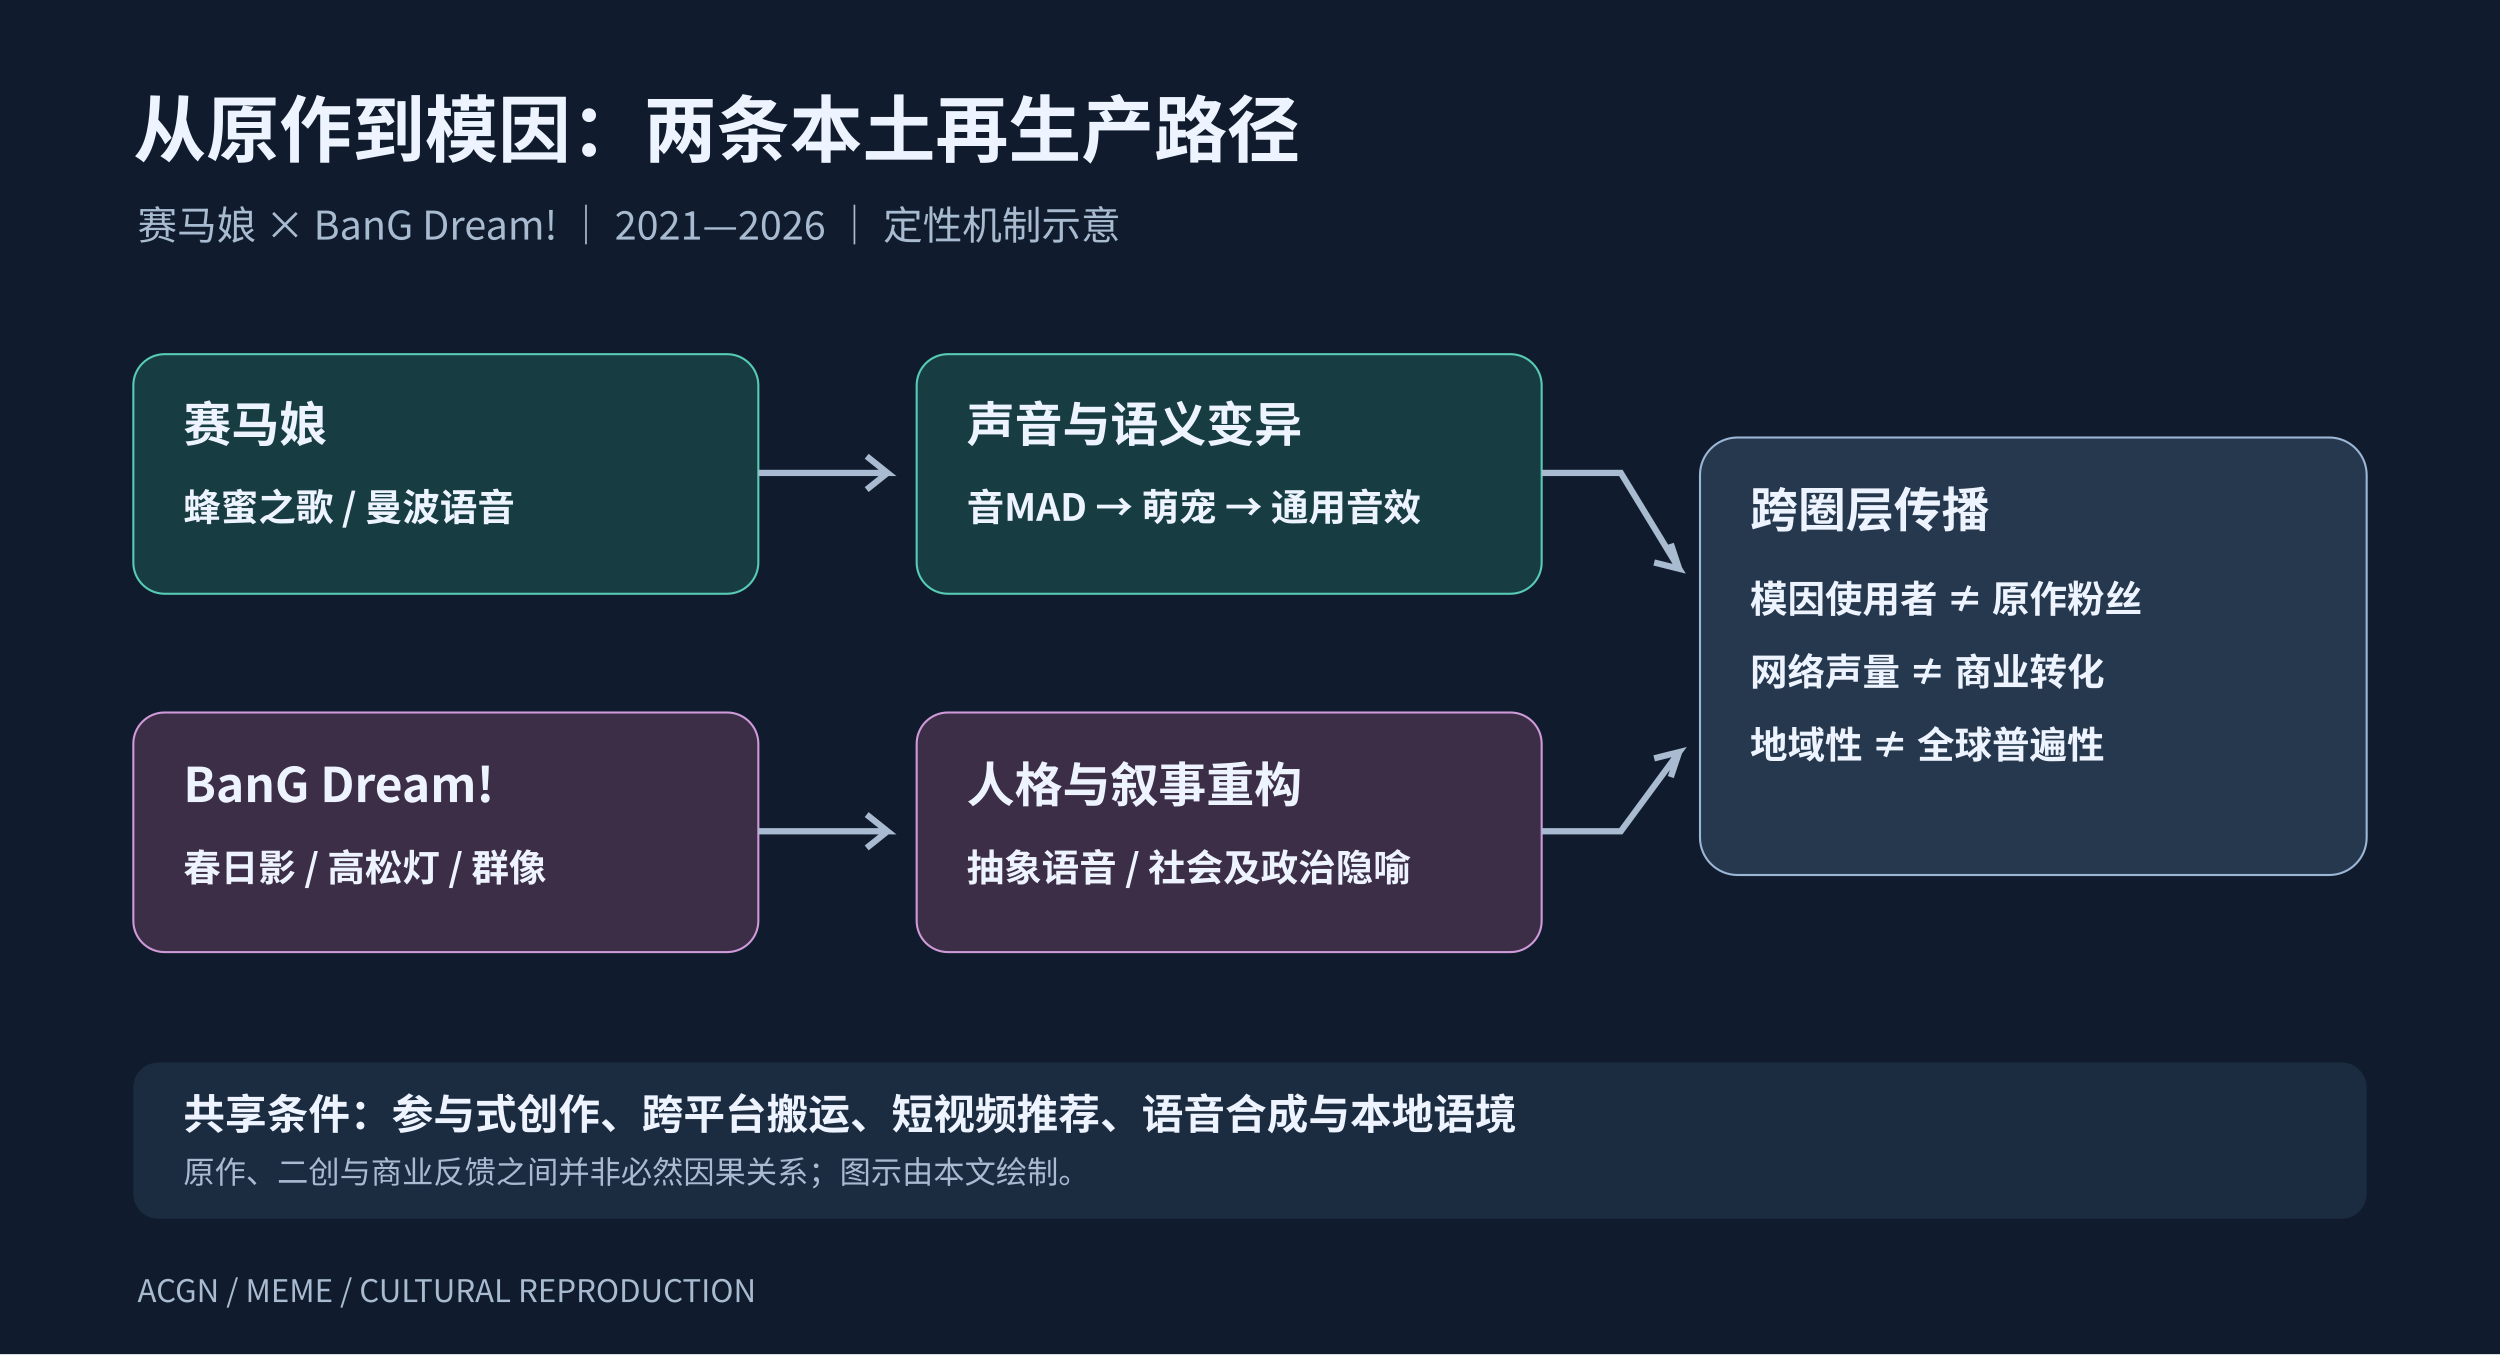
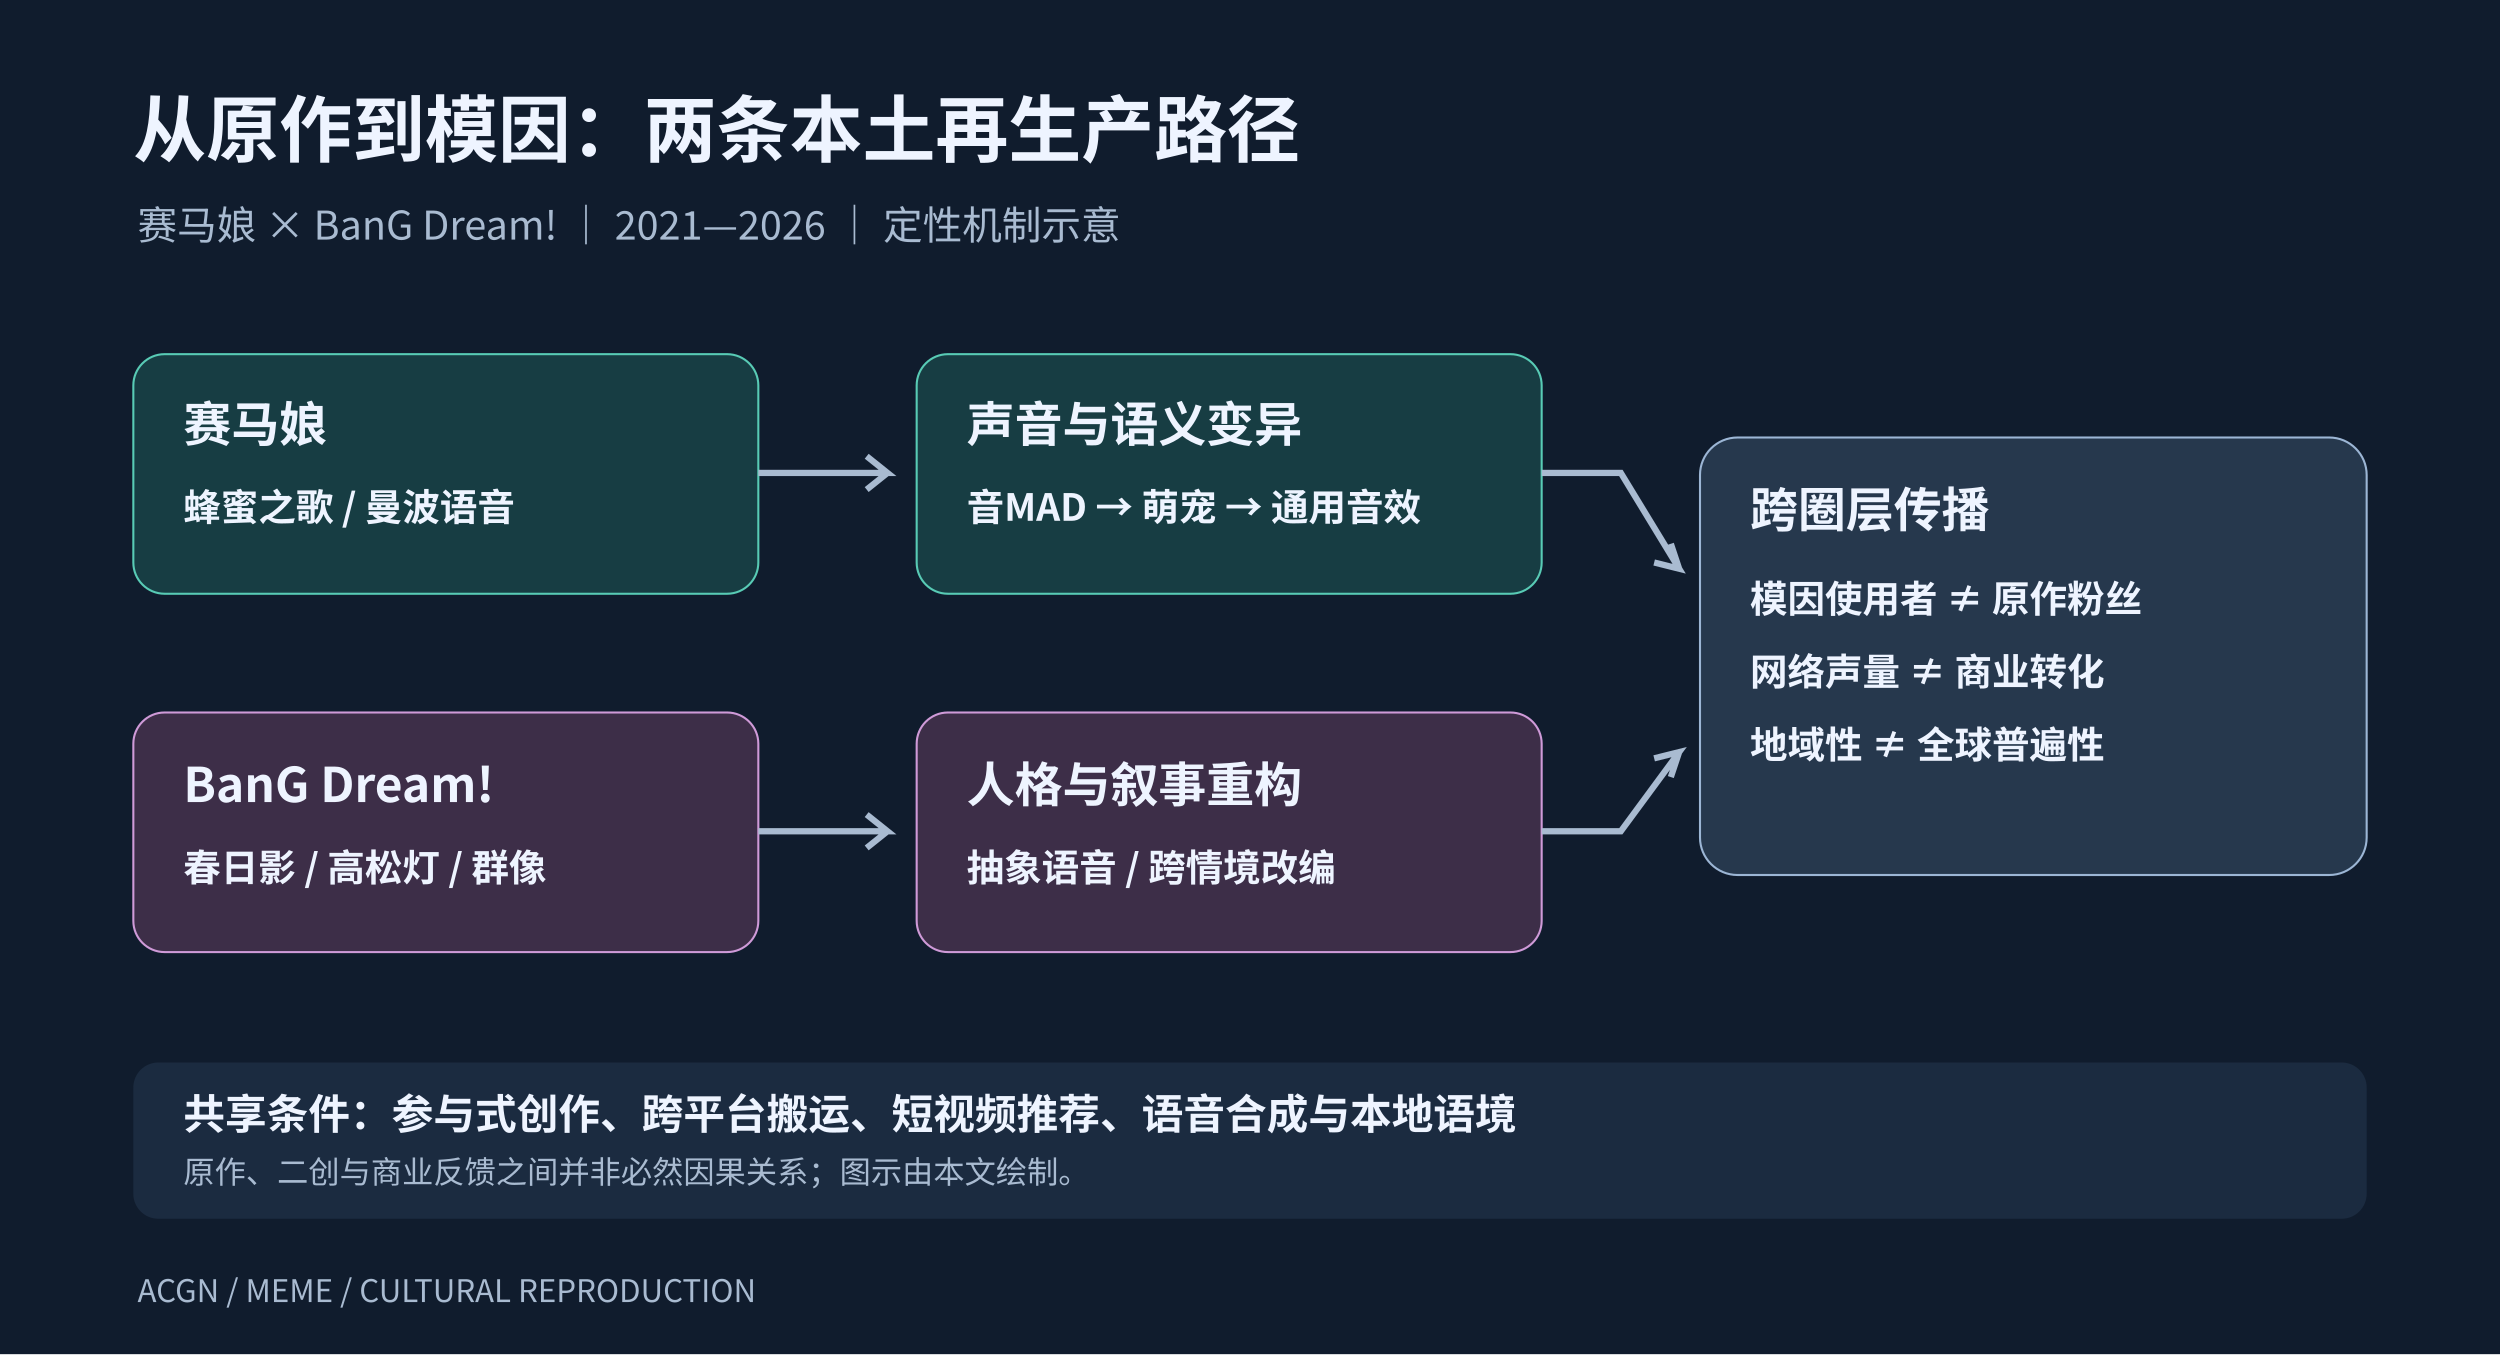
<svg xmlns="http://www.w3.org/2000/svg" viewBox="0 0 1200 650" role="img" aria-labelledby="t d">
  <rect width="1200" height="650" fill="#101c2d" />
  <g font-family="system-ui, 'Noto Sans CJK SC', sans-serif" fill="#eef4ff">
    <text x="64" y="75" font-size="35" font-weight="700">从原作到模因：两条本土再生产路径</text>
    <text x="66" y="115" font-size="19" fill="#a9bbd1">赛马娘 × BanG Dream! ｜ 2021—2026 ｜ 定性机制示意</text>
    <g font-size="23" font-weight="600">
      <rect x="64" y="170" width="300" height="115" rx="15" fill="#173d43" stroke="#58cbb5" />
      <text x="88" y="212">赛马娘</text>
      <text x="88" y="250" font-size="18">蜂蜜之歌 / 曼波语音</text>
      <rect x="64" y="342" width="300" height="115" rx="15" fill="#3d2e48" stroke="#cf9ad8" />
      <text x="88" y="385">BanG Dream!</text>
      <text x="88" y="423" font-size="18">春日影 / 高松灯 / 群像</text>
      <rect x="440" y="170" width="300" height="115" rx="15" fill="#173d43" stroke="#58cbb5" />
      <text x="464" y="212">声音与语义变异</text>
      <text x="464" y="250" font-size="18">音MAD → 萌宠 → 通用音效</text>
      <rect x="440" y="342" width="300" height="115" rx="15" fill="#3d2e48" stroke="#cf9ad8" />
      <text x="464" y="385">人格与叙事重构</text>
-       <text x="464" y="423" font-size="18">抽象语音 / 社会及政治隐喻</text>
+       <text x="464" y="423" font-size="18">抽象语音 / 跨情境改编</text>
      <rect x="816" y="210" width="320" height="210" rx="18" fill="#26384d" stroke="#9cb6d5" />
      <text x="840" y="253">跨圈层传播</text>
      <text x="840" y="294" font-size="18">模因使用者 ≠ 原作粉丝</text>
      <text x="840" y="329" font-size="18">网络声量 ≠ 商业转化</text>
      <text x="840" y="364" font-size="18">地域性 ≠ 全球普遍性</text>
    </g>
    <g fill="none" stroke="#a9bbd1" stroke-width="3">
      <path d="M364 227 H426 l-10 -8 m10 8 l-10 8" />
      <path d="M364 399 H426 l-10 -8 m10 8 l-10 8" />
      <path d="M740 227 H778 L806 273 l-12 -3 m12 3 l-4 -12" />
      <path d="M740 399 H778 L806 361 l-12 3 m12 -3 l-4 12" />
    </g>
    <rect x="64" y="510" width="1072" height="75" rx="12" fill="#1b2b40" />
    <text x="88" y="542" font-size="20" font-weight="600">共享条件：参与式创作、跨平台搬运、短视频推荐、语音合成与本地语境</text>
    <text x="88" y="568" font-size="15" fill="#a9bbd1">原作、二创与商业反馈之间并非必然因果关系；图示由本文绘制。</text>
    <text x="66" y="625" font-size="15" fill="#a9bbd1">ACGN / MEME / CULTURAL REPRODUCTION</text>
  </g>
</svg>
